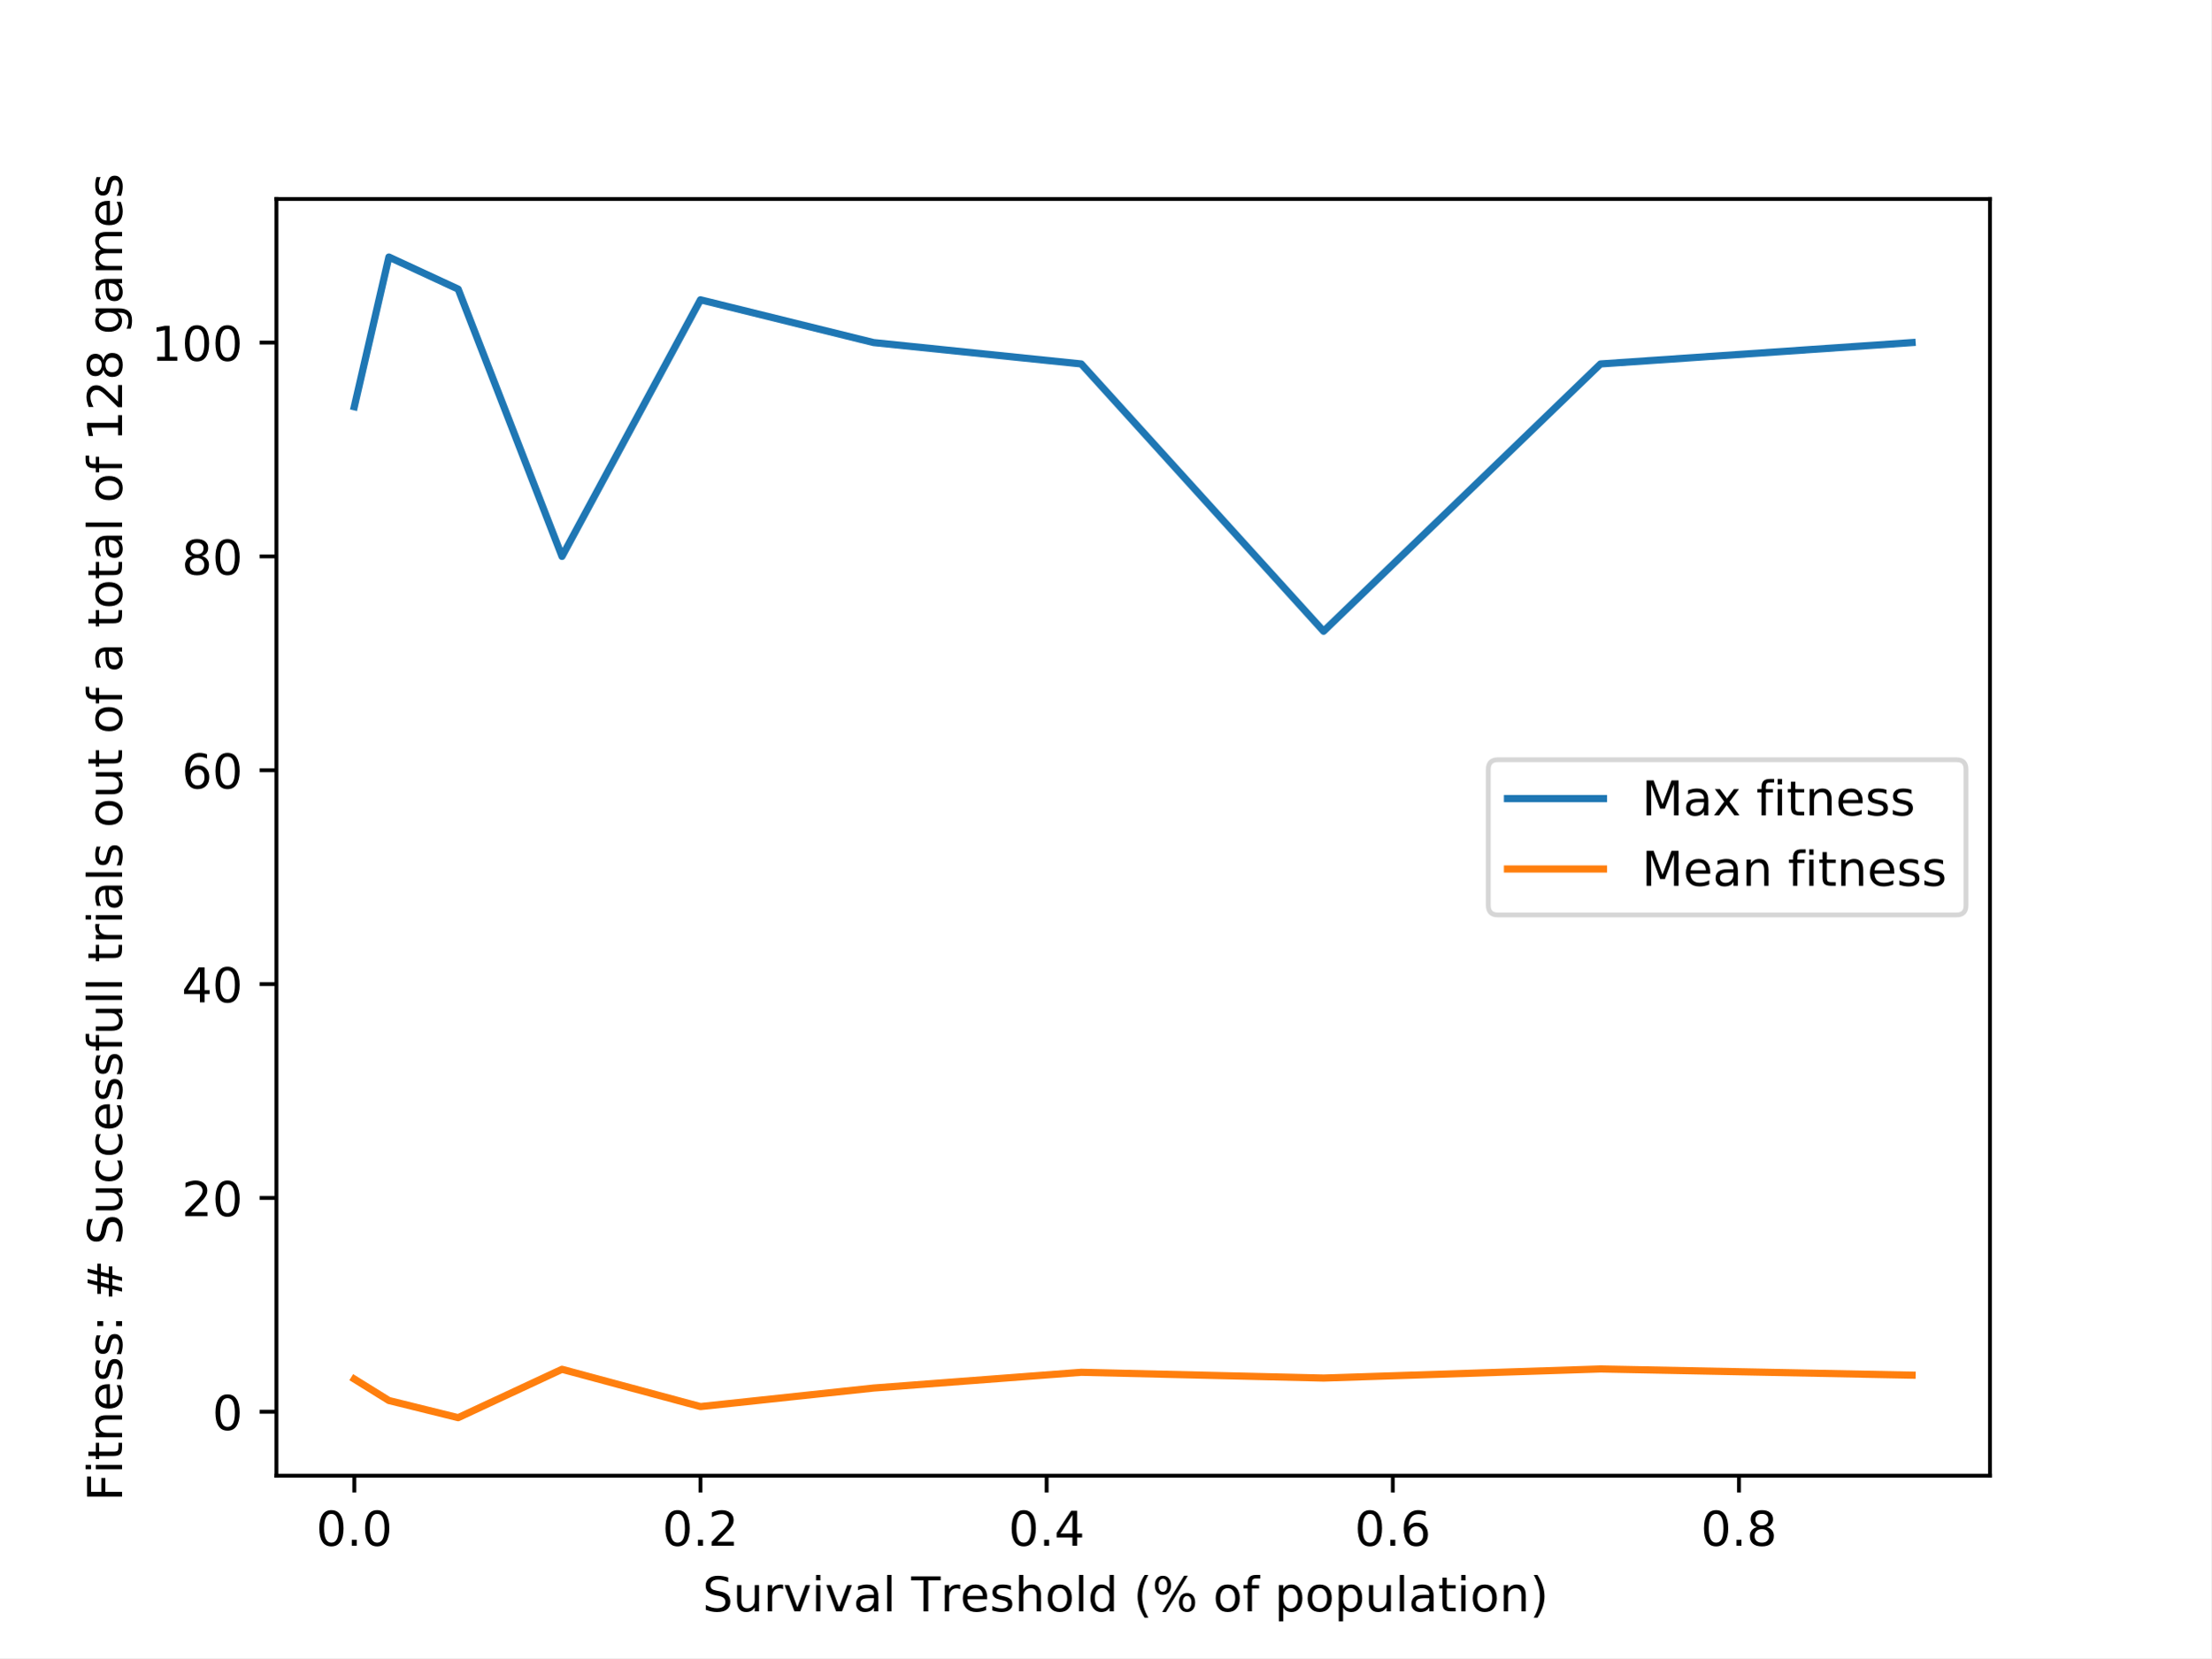
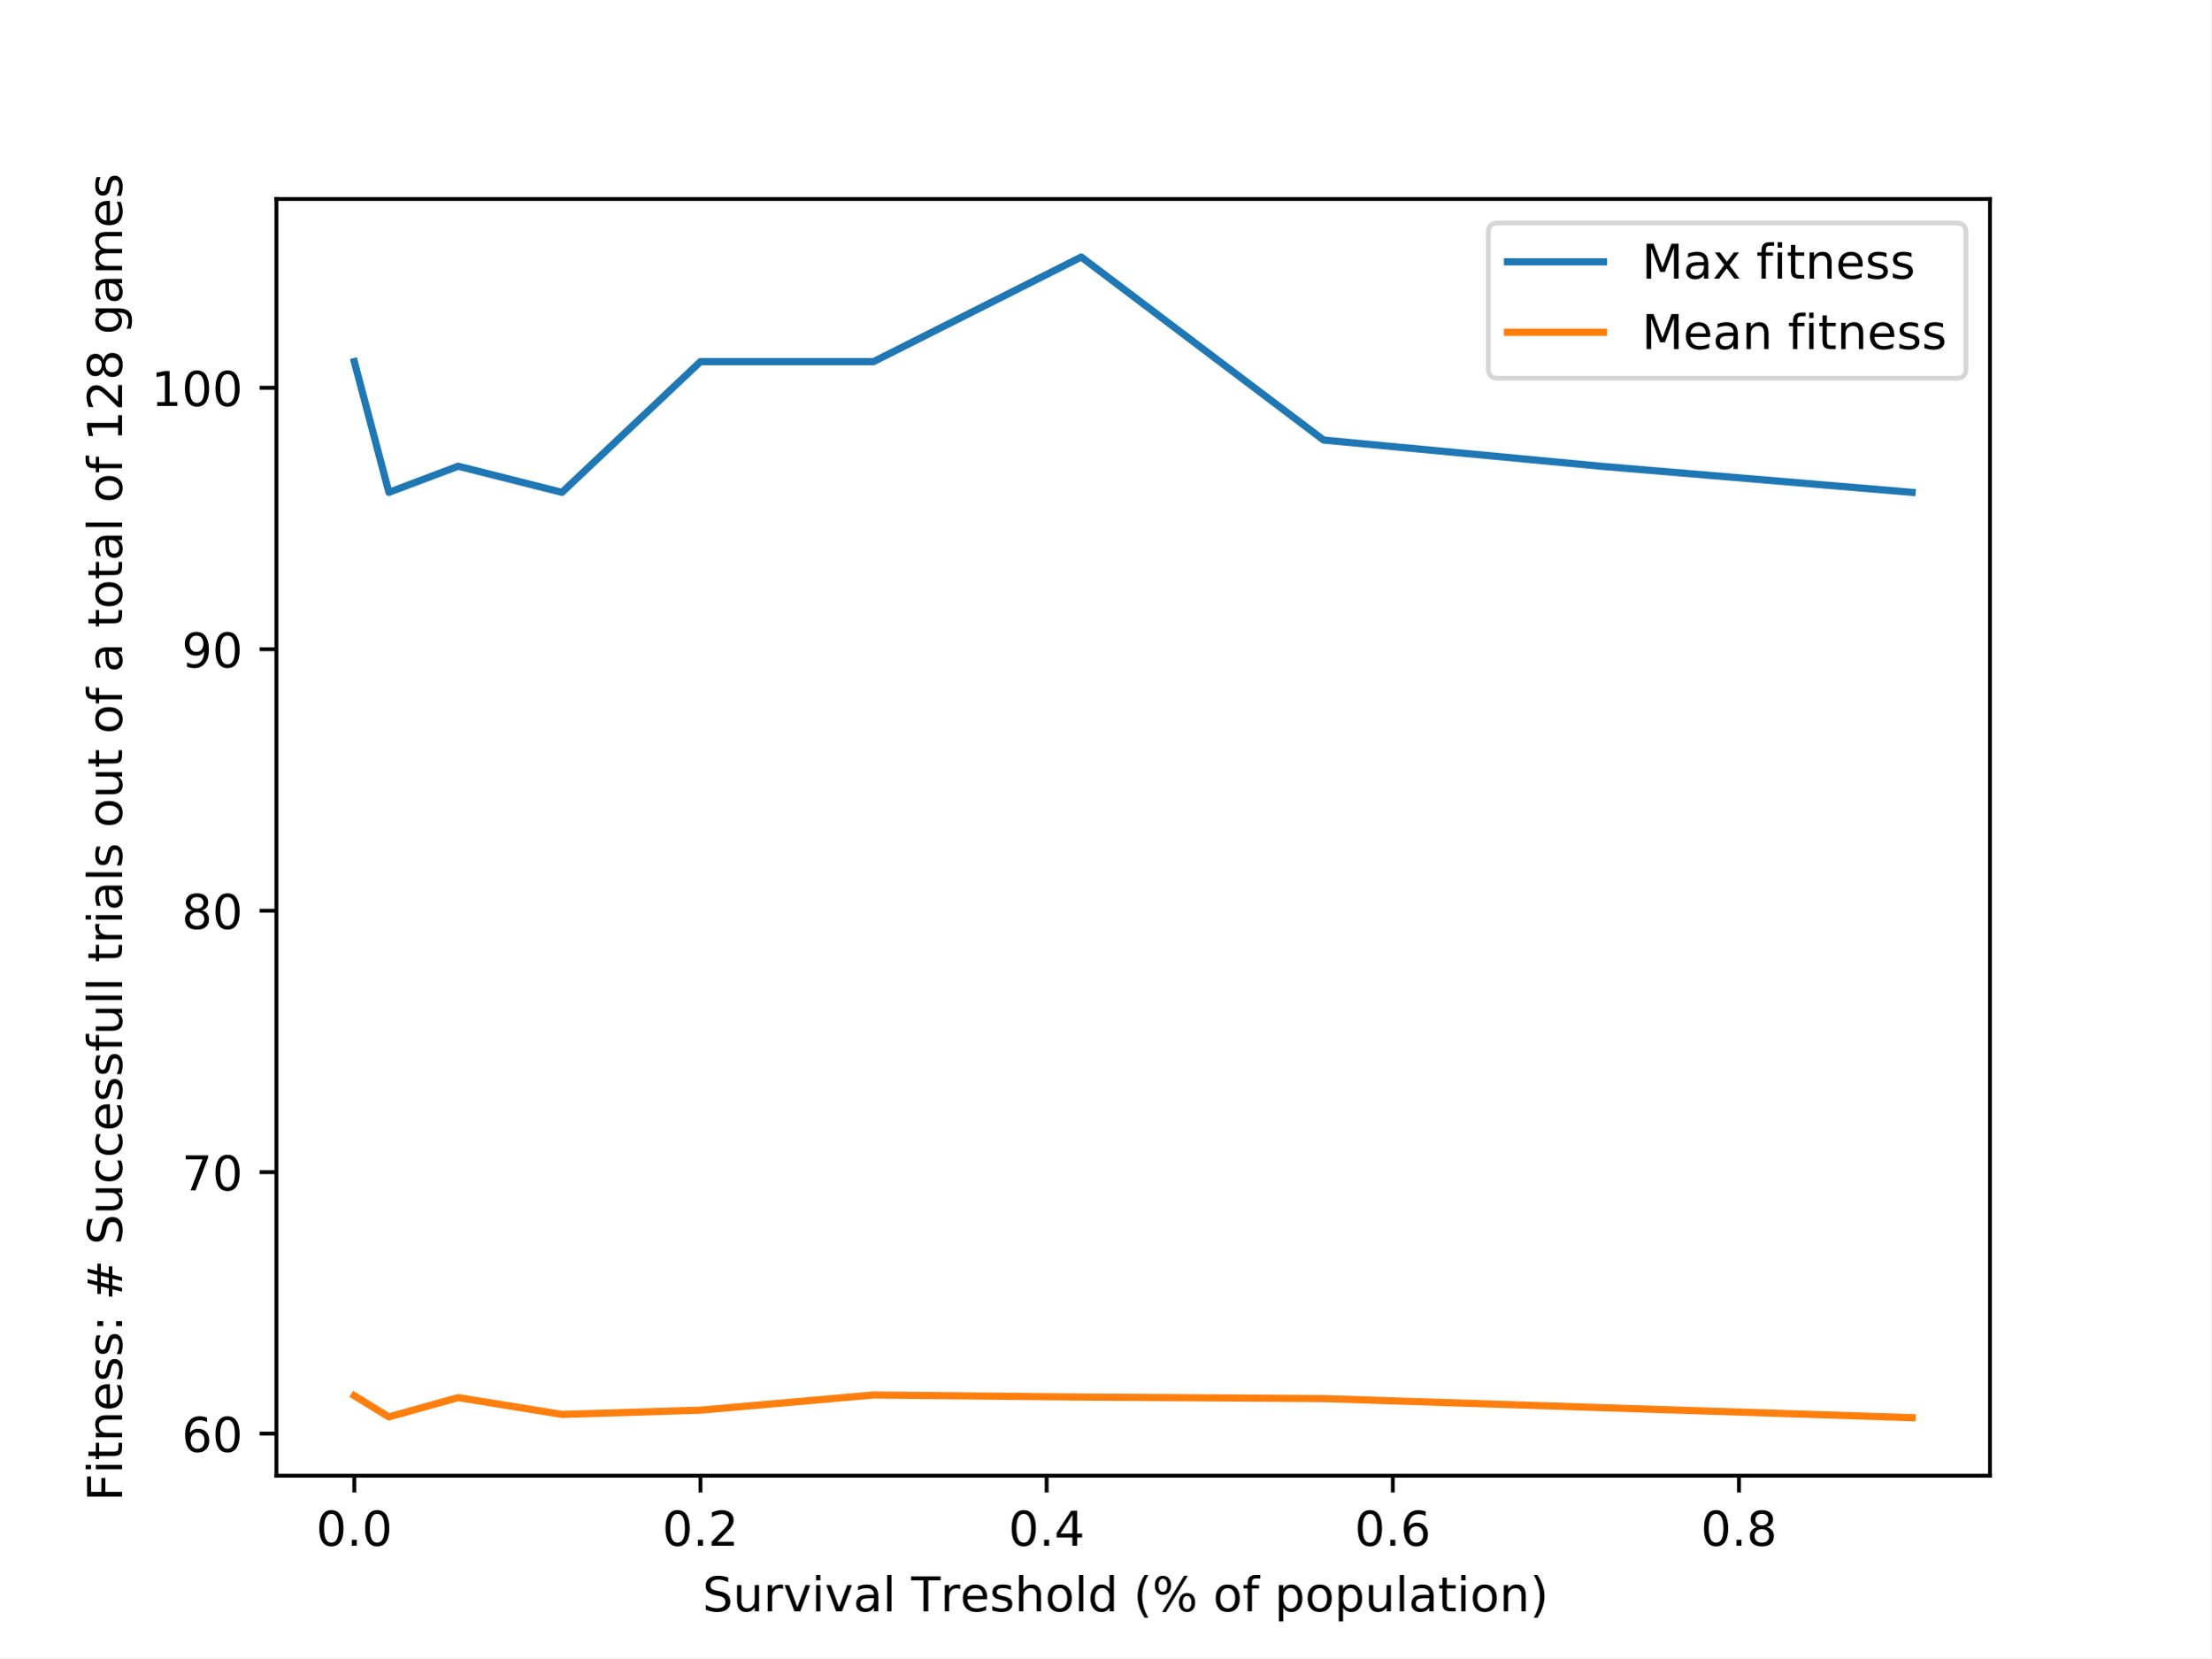
<svg xmlns="http://www.w3.org/2000/svg" xmlns:xlink="http://www.w3.org/1999/xlink" height="345.6pt" version="1.1" viewBox="0 0 460.8 345.6" width="460.8pt">
  <defs>
    <style type="text/css">
*{stroke-linecap:butt;stroke-linejoin:round;}
  </style>
  </defs>
  <g id="figure_1">
    <g id="patch_1">
      <path d="M 0 345.6  L 460.8 345.6  L 460.8 0  L 0 0  z " style="fill:#ffffff;" />
    </g>
    <g id="axes_1">
      <g id="patch_2">
        <path d="M 57.6 307.584  L 414.72 307.584  L 414.72 41.472  L 57.6 41.472  z " style="fill:#ffffff;" />
      </g>
      <g id="matplotlib.axis_1">
        <g id="xtick_1">
          <g id="line2d_1">
            <defs>
-               <path d="M 0 0  L 0 3.5  " id="mbef99271f0" style="stroke:#000000;stroke-width:0.8;" />
-             </defs>
-             <g>
-               <use style="stroke:#000000;stroke-width:0.8;" x="73.833" xlink:href="#mbef99271f0" y="307.584" />
+               <path d="M 0 0  L 0 3.5  " id="m2f38fcd9a5" style="stroke:#000000;stroke-width:0.8;" />
+             </defs>
+             <g>
+               <use style="stroke:#000000;stroke-width:0.8;" x="73.833" xlink:href="#m2f38fcd9a5" y="307.584" />
            </g>
          </g>
          <g id="text_1">
            <defs>
              <path d="M 31.781 66.406  Q 24.172 66.406 20.328 58.906  Q 16.5 51.422 16.5 36.375  Q 16.5 21.391 20.328 13.891  Q 24.172 6.391 31.781 6.391  Q 39.453 6.391 43.281 13.891  Q 47.125 21.391 47.125 36.375  Q 47.125 51.422 43.281 58.906  Q 39.453 66.406 31.781 66.406  z M 31.781 74.219  Q 44.047 74.219 50.516 64.516  Q 56.984 54.828 56.984 36.375  Q 56.984 17.969 50.516 8.266  Q 44.047 -1.422 31.781 -1.422  Q 19.531 -1.422 13.062 8.266  Q 6.594 17.969 6.594 36.375  Q 6.594 54.828 13.062 64.516  Q 19.531 74.219 31.781 74.219  z " id="DejaVuSans-48" />
              <path d="M 10.688 12.406  L 21 12.406  L 21 0  L 10.688 0  z " id="DejaVuSans-46" />
            </defs>
            <g transform="translate(65.88116 322.1824)scale(0.1 -0.1)">
              <use xlink:href="#DejaVuSans-48" />
              <use x="63.623" xlink:href="#DejaVuSans-46" />
              <use x="95.41" xlink:href="#DejaVuSans-48" />
            </g>
          </g>
        </g>
        <g id="xtick_2">
          <g id="line2d_2">
            <g>
-               <use style="stroke:#000000;stroke-width:0.8;" x="145.978" xlink:href="#mbef99271f0" y="307.584" />
+               <use style="stroke:#000000;stroke-width:0.8;" x="145.978" xlink:href="#m2f38fcd9a5" y="307.584" />
            </g>
          </g>
          <g id="text_2">
            <defs>
              <path d="M 19.188 8.297  L 53.609 8.297  L 53.609 0  L 7.328 0  L 7.328 8.297  Q 12.938 14.109 22.625 23.891  Q 32.328 33.688 34.812 36.531  Q 39.547 41.844 41.422 45.531  Q 43.312 49.219 43.312 52.781  Q 43.312 58.594 39.234 62.25  Q 35.156 65.922 28.609 65.922  Q 23.969 65.922 18.812 64.312  Q 13.672 62.703 7.812 59.422  L 7.812 69.391  Q 13.766 71.781 18.938 73  Q 24.125 74.219 28.422 74.219  Q 39.75 74.219 46.484 68.547  Q 53.219 62.891 53.219 53.422  Q 53.219 48.922 51.531 44.891  Q 49.859 40.875 45.406 35.406  Q 44.188 33.984 37.641 27.219  Q 31.109 20.453 19.188 8.297  z " id="DejaVuSans-50" />
            </defs>
            <g transform="translate(138.0266 322.1824)scale(0.1 -0.1)">
              <use xlink:href="#DejaVuSans-48" />
              <use x="63.623" xlink:href="#DejaVuSans-46" />
              <use x="95.41" xlink:href="#DejaVuSans-50" />
            </g>
          </g>
        </g>
        <g id="xtick_3">
          <g id="line2d_3">
            <g>
-               <use style="stroke:#000000;stroke-width:0.8;" x="218.124" xlink:href="#mbef99271f0" y="307.584" />
+               <use style="stroke:#000000;stroke-width:0.8;" x="218.124" xlink:href="#m2f38fcd9a5" y="307.584" />
            </g>
          </g>
          <g id="text_3">
            <defs>
              <path d="M 37.797 64.312  L 12.891 25.391  L 37.797 25.391  z M 35.203 72.906  L 47.609 72.906  L 47.609 25.391  L 58.016 25.391  L 58.016 17.188  L 47.609 17.188  L 47.609 0  L 37.797 0  L 37.797 17.188  L 4.891 17.188  L 4.891 26.703  z " id="DejaVuSans-52" />
            </defs>
            <g transform="translate(210.1721 322.1824)scale(0.1 -0.1)">
              <use xlink:href="#DejaVuSans-48" />
              <use x="63.623" xlink:href="#DejaVuSans-46" />
              <use x="95.41" xlink:href="#DejaVuSans-52" />
            </g>
          </g>
        </g>
        <g id="xtick_4">
          <g id="line2d_4">
            <g>
-               <use style="stroke:#000000;stroke-width:0.8;" x="290.269" xlink:href="#mbef99271f0" y="307.584" />
+               <use style="stroke:#000000;stroke-width:0.8;" x="290.269" xlink:href="#m2f38fcd9a5" y="307.584" />
            </g>
          </g>
          <g id="text_4">
            <defs>
              <path d="M 33.016 40.375  Q 26.375 40.375 22.484 35.828  Q 18.609 31.297 18.609 23.391  Q 18.609 15.531 22.484 10.953  Q 26.375 6.391 33.016 6.391  Q 39.656 6.391 43.531 10.953  Q 47.406 15.531 47.406 23.391  Q 47.406 31.297 43.531 35.828  Q 39.656 40.375 33.016 40.375  z M 52.594 71.297  L 52.594 62.312  Q 48.875 64.062 45.094 64.984  Q 41.312 65.922 37.594 65.922  Q 27.828 65.922 22.672 59.328  Q 17.531 52.734 16.797 39.406  Q 19.672 43.656 24.016 45.922  Q 28.375 48.188 33.594 48.188  Q 44.578 48.188 50.953 41.516  Q 57.328 34.859 57.328 23.391  Q 57.328 12.156 50.688 5.359  Q 44.047 -1.422 33.016 -1.422  Q 20.359 -1.422 13.672 8.266  Q 6.984 17.969 6.984 36.375  Q 6.984 53.656 15.188 63.938  Q 23.391 74.219 37.203 74.219  Q 40.922 74.219 44.703 73.484  Q 48.484 72.75 52.594 71.297  z " id="DejaVuSans-54" />
            </defs>
            <g transform="translate(282.3175 322.1824)scale(0.1 -0.1)">
              <use xlink:href="#DejaVuSans-48" />
              <use x="63.623" xlink:href="#DejaVuSans-46" />
              <use x="95.41" xlink:href="#DejaVuSans-54" />
            </g>
          </g>
        </g>
        <g id="xtick_5">
          <g id="line2d_5">
            <g>
-               <use style="stroke:#000000;stroke-width:0.8;" x="362.415" xlink:href="#mbef99271f0" y="307.584" />
+               <use style="stroke:#000000;stroke-width:0.8;" x="362.415" xlink:href="#m2f38fcd9a5" y="307.584" />
            </g>
          </g>
          <g id="text_5">
            <defs>
              <path d="M 31.781 34.625  Q 24.75 34.625 20.719 30.859  Q 16.703 27.094 16.703 20.516  Q 16.703 13.922 20.719 10.156  Q 24.75 6.391 31.781 6.391  Q 38.812 6.391 42.859 10.172  Q 46.922 13.969 46.922 20.516  Q 46.922 27.094 42.891 30.859  Q 38.875 34.625 31.781 34.625  z M 21.922 38.812  Q 15.578 40.375 12.031 44.719  Q 8.5 49.078 8.5 55.328  Q 8.5 64.062 14.719 69.141  Q 20.953 74.219 31.781 74.219  Q 42.672 74.219 48.875 69.141  Q 55.078 64.062 55.078 55.328  Q 55.078 49.078 51.531 44.719  Q 48 40.375 41.703 38.812  Q 48.828 37.156 52.797 32.312  Q 56.781 27.484 56.781 20.516  Q 56.781 9.906 50.312 4.234  Q 43.844 -1.422 31.781 -1.422  Q 19.734 -1.422 13.25 4.234  Q 6.781 9.906 6.781 20.516  Q 6.781 27.484 10.781 32.312  Q 14.797 37.156 21.922 38.812  z M 18.312 54.391  Q 18.312 48.734 21.844 45.562  Q 25.391 42.391 31.781 42.391  Q 38.141 42.391 41.719 45.562  Q 45.312 48.734 45.312 54.391  Q 45.312 60.062 41.719 63.234  Q 38.141 66.406 31.781 66.406  Q 25.391 66.406 21.844 63.234  Q 18.312 60.062 18.312 54.391  z " id="DejaVuSans-56" />
            </defs>
            <g transform="translate(354.463 322.1824)scale(0.1 -0.1)">
              <use xlink:href="#DejaVuSans-48" />
              <use x="63.623" xlink:href="#DejaVuSans-46" />
              <use x="95.41" xlink:href="#DejaVuSans-56" />
            </g>
          </g>
        </g>
        <g id="text_6">
          <defs>
            <path d="M 53.516 70.516  L 53.516 60.891  Q 47.906 63.578 42.922 64.891  Q 37.938 66.219 33.297 66.219  Q 25.25 66.219 20.875 63.094  Q 16.5 59.969 16.5 54.203  Q 16.5 49.359 19.406 46.891  Q 22.312 44.438 30.422 42.922  L 36.375 41.703  Q 47.406 39.594 52.656 34.297  Q 57.906 29 57.906 20.125  Q 57.906 9.516 50.797 4.047  Q 43.703 -1.422 29.984 -1.422  Q 24.812 -1.422 18.969 -0.25  Q 13.141 0.922 6.891 3.219  L 6.891 13.375  Q 12.891 10.016 18.656 8.297  Q 24.422 6.594 29.984 6.594  Q 38.422 6.594 43.016 9.906  Q 47.609 13.234 47.609 19.391  Q 47.609 24.75 44.312 27.781  Q 41.016 30.812 33.5 32.328  L 27.484 33.5  Q 16.453 35.688 11.516 40.375  Q 6.594 45.062 6.594 53.422  Q 6.594 63.094 13.406 68.656  Q 20.219 74.219 32.172 74.219  Q 37.312 74.219 42.625 73.281  Q 47.953 72.359 53.516 70.516  z " id="DejaVuSans-83" />
            <path d="M 8.5 21.578  L 8.5 54.688  L 17.484 54.688  L 17.484 21.922  Q 17.484 14.156 20.5 10.266  Q 23.531 6.391 29.594 6.391  Q 36.859 6.391 41.078 11.031  Q 45.312 15.672 45.312 23.688  L 45.312 54.688  L 54.297 54.688  L 54.297 0  L 45.312 0  L 45.312 8.406  Q 42.047 3.422 37.719 1  Q 33.406 -1.422 27.688 -1.422  Q 18.266 -1.422 13.375 4.438  Q 8.5 10.297 8.5 21.578  z M 31.109 56  z " id="DejaVuSans-117" />
            <path d="M 41.109 46.297  Q 39.594 47.172 37.812 47.578  Q 36.031 48 33.891 48  Q 26.266 48 22.188 43.047  Q 18.109 38.094 18.109 28.812  L 18.109 0  L 9.078 0  L 9.078 54.688  L 18.109 54.688  L 18.109 46.188  Q 20.953 51.172 25.484 53.578  Q 30.031 56 36.531 56  Q 37.453 56 38.578 55.875  Q 39.703 55.766 41.062 55.516  z " id="DejaVuSans-114" />
            <path d="M 2.984 54.688  L 12.5 54.688  L 29.594 8.797  L 46.688 54.688  L 56.203 54.688  L 35.688 0  L 23.484 0  z " id="DejaVuSans-118" />
            <path d="M 9.422 54.688  L 18.406 54.688  L 18.406 0  L 9.422 0  z M 9.422 75.984  L 18.406 75.984  L 18.406 64.594  L 9.422 64.594  z " id="DejaVuSans-105" />
            <path d="M 34.281 27.484  Q 23.391 27.484 19.188 25  Q 14.984 22.516 14.984 16.5  Q 14.984 11.719 18.141 8.906  Q 21.297 6.109 26.703 6.109  Q 34.188 6.109 38.703 11.406  Q 43.219 16.703 43.219 25.484  L 43.219 27.484  z M 52.203 31.203  L 52.203 0  L 43.219 0  L 43.219 8.297  Q 40.141 3.328 35.547 0.953  Q 30.953 -1.422 24.312 -1.422  Q 15.922 -1.422 10.953 3.297  Q 6 8.016 6 15.922  Q 6 25.141 12.172 29.828  Q 18.359 34.516 30.609 34.516  L 43.219 34.516  L 43.219 35.406  Q 43.219 41.609 39.141 45  Q 35.062 48.391 27.688 48.391  Q 23 48.391 18.547 47.266  Q 14.109 46.141 10.016 43.891  L 10.016 52.203  Q 14.938 54.109 19.578 55.047  Q 24.219 56 28.609 56  Q 40.484 56 46.344 49.844  Q 52.203 43.703 52.203 31.203  z " id="DejaVuSans-97" />
            <path d="M 9.422 75.984  L 18.406 75.984  L 18.406 0  L 9.422 0  z " id="DejaVuSans-108" />
            <path id="DejaVuSans-32" />
            <path d="M -0.297 72.906  L 61.375 72.906  L 61.375 64.594  L 35.5 64.594  L 35.5 0  L 25.594 0  L 25.594 64.594  L -0.297 64.594  z " id="DejaVuSans-84" />
            <path d="M 56.203 29.594  L 56.203 25.203  L 14.891 25.203  Q 15.484 15.922 20.484 11.062  Q 25.484 6.203 34.422 6.203  Q 39.594 6.203 44.453 7.469  Q 49.312 8.734 54.109 11.281  L 54.109 2.781  Q 49.266 0.734 44.188 -0.344  Q 39.109 -1.422 33.891 -1.422  Q 20.797 -1.422 13.156 6.188  Q 5.516 13.812 5.516 26.812  Q 5.516 40.234 12.766 48.109  Q 20.016 56 32.328 56  Q 43.359 56 49.781 48.891  Q 56.203 41.797 56.203 29.594  z M 47.219 32.234  Q 47.125 39.594 43.094 43.984  Q 39.062 48.391 32.422 48.391  Q 24.906 48.391 20.391 44.141  Q 15.875 39.891 15.188 32.172  z " id="DejaVuSans-101" />
            <path d="M 44.281 53.078  L 44.281 44.578  Q 40.484 46.531 36.375 47.5  Q 32.281 48.484 27.875 48.484  Q 21.188 48.484 17.844 46.438  Q 14.5 44.391 14.5 40.281  Q 14.5 37.156 16.891 35.375  Q 19.281 33.594 26.516 31.984  L 29.594 31.297  Q 39.156 29.25 43.188 25.516  Q 47.219 21.781 47.219 15.094  Q 47.219 7.469 41.188 3.016  Q 35.156 -1.422 24.609 -1.422  Q 20.219 -1.422 15.453 -0.562  Q 10.688 0.297 5.422 2  L 5.422 11.281  Q 10.406 8.688 15.234 7.391  Q 20.062 6.109 24.812 6.109  Q 31.156 6.109 34.562 8.281  Q 37.984 10.453 37.984 14.406  Q 37.984 18.062 35.516 20.016  Q 33.062 21.969 24.703 23.781  L 21.578 24.516  Q 13.234 26.266 9.516 29.906  Q 5.812 33.547 5.812 39.891  Q 5.812 47.609 11.281 51.797  Q 16.75 56 26.812 56  Q 31.781 56 36.172 55.266  Q 40.578 54.547 44.281 53.078  z " id="DejaVuSans-115" />
            <path d="M 54.891 33.016  L 54.891 0  L 45.906 0  L 45.906 32.719  Q 45.906 40.484 42.875 44.328  Q 39.844 48.188 33.797 48.188  Q 26.516 48.188 22.312 43.547  Q 18.109 38.922 18.109 30.906  L 18.109 0  L 9.078 0  L 9.078 75.984  L 18.109 75.984  L 18.109 46.188  Q 21.344 51.125 25.703 53.562  Q 30.078 56 35.797 56  Q 45.219 56 50.047 50.172  Q 54.891 44.344 54.891 33.016  z " id="DejaVuSans-104" />
            <path d="M 30.609 48.391  Q 23.391 48.391 19.188 42.75  Q 14.984 37.109 14.984 27.297  Q 14.984 17.484 19.156 11.844  Q 23.344 6.203 30.609 6.203  Q 37.797 6.203 41.984 11.859  Q 46.188 17.531 46.188 27.297  Q 46.188 37.016 41.984 42.703  Q 37.797 48.391 30.609 48.391  z M 30.609 56  Q 42.328 56 49.016 48.375  Q 55.719 40.766 55.719 27.297  Q 55.719 13.875 49.016 6.219  Q 42.328 -1.422 30.609 -1.422  Q 18.844 -1.422 12.172 6.219  Q 5.516 13.875 5.516 27.297  Q 5.516 40.766 12.172 48.375  Q 18.844 56 30.609 56  z " id="DejaVuSans-111" />
            <path d="M 45.406 46.391  L 45.406 75.984  L 54.391 75.984  L 54.391 0  L 45.406 0  L 45.406 8.203  Q 42.578 3.328 38.25 0.953  Q 33.938 -1.422 27.875 -1.422  Q 17.969 -1.422 11.734 6.484  Q 5.516 14.406 5.516 27.297  Q 5.516 40.188 11.734 48.094  Q 17.969 56 27.875 56  Q 33.938 56 38.25 53.625  Q 42.578 51.266 45.406 46.391  z M 14.797 27.297  Q 14.797 17.391 18.875 11.75  Q 22.953 6.109 30.078 6.109  Q 37.203 6.109 41.297 11.75  Q 45.406 17.391 45.406 27.297  Q 45.406 37.203 41.297 42.844  Q 37.203 48.484 30.078 48.484  Q 22.953 48.484 18.875 42.844  Q 14.797 37.203 14.797 27.297  z " id="DejaVuSans-100" />
            <path d="M 31 75.875  Q 24.469 64.656 21.281 53.656  Q 18.109 42.672 18.109 31.391  Q 18.109 20.125 21.312 9.062  Q 24.516 -2 31 -13.188  L 23.188 -13.188  Q 15.875 -1.703 12.234 9.375  Q 8.594 20.453 8.594 31.391  Q 8.594 42.281 12.203 53.312  Q 15.828 64.359 23.188 75.875  z " id="DejaVuSans-40" />
            <path d="M 72.703 32.078  Q 68.453 32.078 66.031 28.469  Q 63.625 24.859 63.625 18.406  Q 63.625 12.062 66.031 8.422  Q 68.453 4.781 72.703 4.781  Q 76.859 4.781 79.266 8.422  Q 81.688 12.062 81.688 18.406  Q 81.688 24.812 79.266 28.438  Q 76.859 32.078 72.703 32.078  z M 72.703 38.281  Q 80.422 38.281 84.953 32.906  Q 89.5 27.547 89.5 18.406  Q 89.5 9.281 84.938 3.922  Q 80.375 -1.422 72.703 -1.422  Q 64.891 -1.422 60.344 3.922  Q 55.812 9.281 55.812 18.406  Q 55.812 27.594 60.375 32.938  Q 64.938 38.281 72.703 38.281  z M 22.312 68.016  Q 18.109 68.016 15.688 64.375  Q 13.281 60.75 13.281 54.391  Q 13.281 47.953 15.672 44.328  Q 18.062 40.719 22.312 40.719  Q 26.562 40.719 28.969 44.328  Q 31.391 47.953 31.391 54.391  Q 31.391 60.688 28.953 64.344  Q 26.516 68.016 22.312 68.016  z M 66.406 74.219  L 74.219 74.219  L 28.609 -1.422  L 20.797 -1.422  z M 22.312 74.219  Q 30.031 74.219 34.609 68.875  Q 39.203 63.531 39.203 54.391  Q 39.203 45.172 34.641 39.844  Q 30.078 34.516 22.312 34.516  Q 14.547 34.516 10.031 39.859  Q 5.516 45.219 5.516 54.391  Q 5.516 63.484 10.047 68.844  Q 14.594 74.219 22.312 74.219  z " id="DejaVuSans-37" />
            <path d="M 37.109 75.984  L 37.109 68.5  L 28.516 68.5  Q 23.688 68.5 21.797 66.547  Q 19.922 64.594 19.922 59.516  L 19.922 54.688  L 34.719 54.688  L 34.719 47.703  L 19.922 47.703  L 19.922 0  L 10.891 0  L 10.891 47.703  L 2.297 47.703  L 2.297 54.688  L 10.891 54.688  L 10.891 58.5  Q 10.891 67.625 15.141 71.797  Q 19.391 75.984 28.609 75.984  z " id="DejaVuSans-102" />
            <path d="M 18.109 8.203  L 18.109 -20.797  L 9.078 -20.797  L 9.078 54.688  L 18.109 54.688  L 18.109 46.391  Q 20.953 51.266 25.266 53.625  Q 29.594 56 35.594 56  Q 45.562 56 51.781 48.094  Q 58.016 40.188 58.016 27.297  Q 58.016 14.406 51.781 6.484  Q 45.562 -1.422 35.594 -1.422  Q 29.594 -1.422 25.266 0.953  Q 20.953 3.328 18.109 8.203  z M 48.688 27.297  Q 48.688 37.203 44.609 42.844  Q 40.531 48.484 33.406 48.484  Q 26.266 48.484 22.188 42.844  Q 18.109 37.203 18.109 27.297  Q 18.109 17.391 22.188 11.75  Q 26.266 6.109 33.406 6.109  Q 40.531 6.109 44.609 11.75  Q 48.688 17.391 48.688 27.297  z " id="DejaVuSans-112" />
            <path d="M 18.312 70.219  L 18.312 54.688  L 36.812 54.688  L 36.812 47.703  L 18.312 47.703  L 18.312 18.016  Q 18.312 11.328 20.141 9.422  Q 21.969 7.516 27.594 7.516  L 36.812 7.516  L 36.812 0  L 27.594 0  Q 17.188 0 13.234 3.875  Q 9.281 7.766 9.281 18.016  L 9.281 47.703  L 2.688 47.703  L 2.688 54.688  L 9.281 54.688  L 9.281 70.219  z " id="DejaVuSans-116" />
            <path d="M 54.891 33.016  L 54.891 0  L 45.906 0  L 45.906 32.719  Q 45.906 40.484 42.875 44.328  Q 39.844 48.188 33.797 48.188  Q 26.516 48.188 22.312 43.547  Q 18.109 38.922 18.109 30.906  L 18.109 0  L 9.078 0  L 9.078 54.688  L 18.109 54.688  L 18.109 46.188  Q 21.344 51.125 25.703 53.562  Q 30.078 56 35.797 56  Q 45.219 56 50.047 50.172  Q 54.891 44.344 54.891 33.016  z " id="DejaVuSans-110" />
            <path d="M 8.016 75.875  L 15.828 75.875  Q 23.141 64.359 26.781 53.312  Q 30.422 42.281 30.422 31.391  Q 30.422 20.453 26.781 9.375  Q 23.141 -1.703 15.828 -13.188  L 8.016 -13.188  Q 14.5 -2 17.703 9.062  Q 20.906 20.125 20.906 31.391  Q 20.906 42.672 17.703 53.656  Q 14.5 64.656 8.016 75.875  z " id="DejaVuSans-41" />
          </defs>
          <g transform="translate(146.4069 335.8606)scale(0.1 -0.1)">
            <use xlink:href="#DejaVuSans-83" />
            <use x="63.477" xlink:href="#DejaVuSans-117" />
            <use x="126.855" xlink:href="#DejaVuSans-114" />
            <use x="167.969" xlink:href="#DejaVuSans-118" />
            <use x="227.148" xlink:href="#DejaVuSans-105" />
            <use x="254.932" xlink:href="#DejaVuSans-118" />
            <use x="314.111" xlink:href="#DejaVuSans-97" />
            <use x="375.391" xlink:href="#DejaVuSans-108" />
            <use x="403.174" xlink:href="#DejaVuSans-32" />
            <use x="434.961" xlink:href="#DejaVuSans-84" />
            <use x="495.826" xlink:href="#DejaVuSans-114" />
            <use x="536.908" xlink:href="#DejaVuSans-101" />
            <use x="598.432" xlink:href="#DejaVuSans-115" />
            <use x="650.531" xlink:href="#DejaVuSans-104" />
            <use x="713.91" xlink:href="#DejaVuSans-111" />
            <use x="775.092" xlink:href="#DejaVuSans-108" />
            <use x="802.875" xlink:href="#DejaVuSans-100" />
            <use x="866.352" xlink:href="#DejaVuSans-32" />
            <use x="898.139" xlink:href="#DejaVuSans-40" />
            <use x="937.152" xlink:href="#DejaVuSans-37" />
            <use x="1032.172" xlink:href="#DejaVuSans-32" />
            <use x="1063.959" xlink:href="#DejaVuSans-111" />
            <use x="1125.141" xlink:href="#DejaVuSans-102" />
            <use x="1160.346" xlink:href="#DejaVuSans-32" />
            <use x="1192.133" xlink:href="#DejaVuSans-112" />
            <use x="1255.609" xlink:href="#DejaVuSans-111" />
            <use x="1316.791" xlink:href="#DejaVuSans-112" />
            <use x="1380.268" xlink:href="#DejaVuSans-117" />
            <use x="1443.646" xlink:href="#DejaVuSans-108" />
            <use x="1471.43" xlink:href="#DejaVuSans-97" />
            <use x="1532.709" xlink:href="#DejaVuSans-116" />
            <use x="1571.918" xlink:href="#DejaVuSans-105" />
            <use x="1599.701" xlink:href="#DejaVuSans-111" />
            <use x="1660.883" xlink:href="#DejaVuSans-110" />
            <use x="1724.262" xlink:href="#DejaVuSans-41" />
            <use x="1763.275" xlink:href="#DejaVuSans-32" />
          </g>
        </g>
      </g>
      <g id="matplotlib.axis_2">
        <g id="ytick_1">
          <g id="line2d_6">
            <defs>
-               <path d="M 0 0  L -3.5 0  " id="ma03687c152" style="stroke:#000000;stroke-width:0.8;" />
-             </defs>
-             <g>
-               <use style="stroke:#000000;stroke-width:0.8;" x="57.6" xlink:href="#ma03687c152" y="294.26" />
+               <path d="M 0 0  L -3.5 0  " id="mf3011d4d29" style="stroke:#000000;stroke-width:0.8;" />
+             </defs>
+             <g>
+               <use style="stroke:#000000;stroke-width:0.8;" x="57.6" xlink:href="#mf3011d4d29" y="298.817" />
            </g>
          </g>
          <g id="text_7">
-             <g transform="translate(44.2375 298.0597)scale(0.1 -0.1)">
-               <use xlink:href="#DejaVuSans-48" />
+             <g transform="translate(37.875 302.6162)scale(0.1 -0.1)">
+               <use xlink:href="#DejaVuSans-54" />
+               <use x="63.623" xlink:href="#DejaVuSans-48" />
            </g>
          </g>
        </g>
        <g id="ytick_2">
          <g id="line2d_7">
            <g>
-               <use style="stroke:#000000;stroke-width:0.8;" x="57.6" xlink:href="#ma03687c152" y="249.688" />
+               <use style="stroke:#000000;stroke-width:0.8;" x="57.6" xlink:href="#mf3011d4d29" y="244.317" />
            </g>
          </g>
          <g id="text_8">
-             <g transform="translate(37.875 253.487)scale(0.1 -0.1)">
-               <use xlink:href="#DejaVuSans-50" />
+             <defs>
+               <path d="M 8.203 72.906  L 55.078 72.906  L 55.078 68.703  L 28.609 0  L 18.312 0  L 43.219 64.594  L 8.203 64.594  z " id="DejaVuSans-55" />
+             </defs>
+             <g transform="translate(37.875 248.1165)scale(0.1 -0.1)">
+               <use xlink:href="#DejaVuSans-55" />
              <use x="63.623" xlink:href="#DejaVuSans-48" />
            </g>
          </g>
        </g>
        <g id="ytick_3">
          <g id="line2d_8">
            <g>
-               <use style="stroke:#000000;stroke-width:0.8;" x="57.6" xlink:href="#ma03687c152" y="205.115" />
+               <use style="stroke:#000000;stroke-width:0.8;" x="57.6" xlink:href="#mf3011d4d29" y="189.817" />
            </g>
          </g>
          <g id="text_9">
-             <g transform="translate(37.875 208.9143)scale(0.1 -0.1)">
-               <use xlink:href="#DejaVuSans-52" />
+             <g transform="translate(37.875 193.6167)scale(0.1 -0.1)">
+               <use xlink:href="#DejaVuSans-56" />
              <use x="63.623" xlink:href="#DejaVuSans-48" />
            </g>
          </g>
        </g>
        <g id="ytick_4">
          <g id="line2d_9">
            <g>
-               <use style="stroke:#000000;stroke-width:0.8;" x="57.6" xlink:href="#ma03687c152" y="160.542" />
+               <use style="stroke:#000000;stroke-width:0.8;" x="57.6" xlink:href="#mf3011d4d29" y="135.318" />
            </g>
          </g>
          <g id="text_10">
-             <g transform="translate(37.875 164.3416)scale(0.1 -0.1)">
-               <use xlink:href="#DejaVuSans-54" />
+             <defs>
+               <path d="M 10.984 1.516  L 10.984 10.5  Q 14.703 8.734 18.5 7.812  Q 22.312 6.891 25.984 6.891  Q 35.75 6.891 40.891 13.453  Q 46.047 20.016 46.781 33.406  Q 43.953 29.203 39.594 26.953  Q 35.25 24.703 29.984 24.703  Q 19.047 24.703 12.672 31.312  Q 6.297 37.938 6.297 49.422  Q 6.297 60.641 12.938 67.422  Q 19.578 74.219 30.609 74.219  Q 43.266 74.219 49.922 64.516  Q 56.594 54.828 56.594 36.375  Q 56.594 19.141 48.406 8.859  Q 40.234 -1.422 26.422 -1.422  Q 22.703 -1.422 18.891 -0.688  Q 15.094 0.047 10.984 1.516  z M 30.609 32.422  Q 37.25 32.422 41.125 36.953  Q 45.016 41.5 45.016 49.422  Q 45.016 57.281 41.125 61.844  Q 37.25 66.406 30.609 66.406  Q 23.969 66.406 20.094 61.844  Q 16.219 57.281 16.219 49.422  Q 16.219 41.5 20.094 36.953  Q 23.969 32.422 30.609 32.422  z " id="DejaVuSans-57" />
+             </defs>
+             <g transform="translate(37.875 139.1169)scale(0.1 -0.1)">
+               <use xlink:href="#DejaVuSans-57" />
              <use x="63.623" xlink:href="#DejaVuSans-48" />
            </g>
          </g>
        </g>
        <g id="ytick_5">
          <g id="line2d_10">
            <g>
-               <use style="stroke:#000000;stroke-width:0.8;" x="57.6" xlink:href="#ma03687c152" y="115.97" />
+               <use style="stroke:#000000;stroke-width:0.8;" x="57.6" xlink:href="#mf3011d4d29" y="80.818" />
            </g>
          </g>
          <g id="text_11">
-             <g transform="translate(37.875 119.769)scale(0.1 -0.1)">
-               <use xlink:href="#DejaVuSans-56" />
-               <use x="63.623" xlink:href="#DejaVuSans-48" />
-             </g>
-           </g>
-         </g>
-         <g id="ytick_6">
-           <g id="line2d_11">
-             <g>
-               <use style="stroke:#000000;stroke-width:0.8;" x="57.6" xlink:href="#ma03687c152" y="71.397" />
-             </g>
-           </g>
-           <g id="text_12">
            <defs>
              <path d="M 12.406 8.297  L 28.516 8.297  L 28.516 63.922  L 10.984 60.406  L 10.984 69.391  L 28.422 72.906  L 38.281 72.906  L 38.281 8.297  L 54.391 8.297  L 54.391 0  L 12.406 0  z " id="DejaVuSans-49" />
            </defs>
-             <g transform="translate(31.5125 75.19629)scale(0.1 -0.1)">
+             <g transform="translate(31.5125 84.61711)scale(0.1 -0.1)">
              <use xlink:href="#DejaVuSans-49" />
              <use x="63.623" xlink:href="#DejaVuSans-48" />
              <use x="127.246" xlink:href="#DejaVuSans-48" />
            </g>
          </g>
        </g>
-         <g id="text_13">
+         <g id="text_12">
          <defs>
            <path d="M 9.812 72.906  L 51.703 72.906  L 51.703 64.594  L 19.672 64.594  L 19.672 43.109  L 48.578 43.109  L 48.578 34.812  L 19.672 34.812  L 19.672 0  L 9.812 0  z " id="DejaVuSans-70" />
            <path d="M 11.719 12.406  L 22.016 12.406  L 22.016 0  L 11.719 0  z M 11.719 51.703  L 22.016 51.703  L 22.016 39.312  L 11.719 39.312  z " id="DejaVuSans-58" />
            <path d="M 51.125 44  L 36.922 44  L 32.812 27.688  L 47.125 27.688  z M 43.797 71.781  L 38.719 51.516  L 52.984 51.516  L 58.109 71.781  L 65.922 71.781  L 60.891 51.516  L 76.125 51.516  L 76.125 44  L 58.984 44  L 54.984 27.688  L 70.516 27.688  L 70.516 20.219  L 53.078 20.219  L 48 0  L 40.188 0  L 45.219 20.219  L 30.906 20.219  L 25.875 0  L 18.016 0  L 23.094 20.219  L 7.719 20.219  L 7.719 27.688  L 24.906 27.688  L 29 44  L 13.281 44  L 13.281 51.516  L 30.906 51.516  L 35.891 71.781  z " id="DejaVuSans-35" />
            <path d="M 48.781 52.594  L 48.781 44.188  Q 44.969 46.297 41.141 47.344  Q 37.312 48.391 33.406 48.391  Q 24.656 48.391 19.812 42.844  Q 14.984 37.312 14.984 27.297  Q 14.984 17.281 19.812 11.734  Q 24.656 6.203 33.406 6.203  Q 37.312 6.203 41.141 7.25  Q 44.969 8.297 48.781 10.406  L 48.781 2.094  Q 45.016 0.344 40.984 -0.531  Q 36.969 -1.422 32.422 -1.422  Q 20.062 -1.422 12.781 6.344  Q 5.516 14.109 5.516 27.297  Q 5.516 40.672 12.859 48.328  Q 20.219 56 33.016 56  Q 37.156 56 41.109 55.141  Q 45.062 54.297 48.781 52.594  z " id="DejaVuSans-99" />
            <path d="M 45.406 27.984  Q 45.406 37.75 41.375 43.109  Q 37.359 48.484 30.078 48.484  Q 22.859 48.484 18.828 43.109  Q 14.797 37.75 14.797 27.984  Q 14.797 18.266 18.828 12.891  Q 22.859 7.516 30.078 7.516  Q 37.359 7.516 41.375 12.891  Q 45.406 18.266 45.406 27.984  z M 54.391 6.781  Q 54.391 -7.172 48.188 -13.984  Q 42 -20.797 29.203 -20.797  Q 24.469 -20.797 20.266 -20.094  Q 16.062 -19.391 12.109 -17.922  L 12.109 -9.188  Q 16.062 -11.328 19.922 -12.344  Q 23.781 -13.375 27.781 -13.375  Q 36.625 -13.375 41.016 -8.766  Q 45.406 -4.156 45.406 5.172  L 45.406 9.625  Q 42.625 4.781 38.281 2.391  Q 33.938 0 27.875 0  Q 17.828 0 11.672 7.656  Q 5.516 15.328 5.516 27.984  Q 5.516 40.672 11.672 48.328  Q 17.828 56 27.875 56  Q 33.938 56 38.281 53.609  Q 42.625 51.219 45.406 46.391  L 45.406 54.688  L 54.391 54.688  z " id="DejaVuSans-103" />
            <path d="M 52 44.188  Q 55.375 50.25 60.062 53.125  Q 64.75 56 71.094 56  Q 79.641 56 84.281 50.016  Q 88.922 44.047 88.922 33.016  L 88.922 0  L 79.891 0  L 79.891 32.719  Q 79.891 40.578 77.094 44.375  Q 74.312 48.188 68.609 48.188  Q 61.625 48.188 57.562 43.547  Q 53.516 38.922 53.516 30.906  L 53.516 0  L 44.484 0  L 44.484 32.719  Q 44.484 40.625 41.703 44.406  Q 38.922 48.188 33.109 48.188  Q 26.219 48.188 22.156 43.531  Q 18.109 38.875 18.109 30.906  L 18.109 0  L 9.078 0  L 9.078 54.688  L 18.109 54.688  L 18.109 46.188  Q 21.188 51.219 25.484 53.609  Q 29.781 56 35.688 56  Q 41.656 56 45.828 52.969  Q 50 49.953 52 44.188  z " id="DejaVuSans-109" />
          </defs>
          <g transform="translate(25.43281 312.9217)rotate(-90)scale(0.1 -0.1)">
            <use xlink:href="#DejaVuSans-70" />
            <use x="57.41" xlink:href="#DejaVuSans-105" />
            <use x="85.193" xlink:href="#DejaVuSans-116" />
            <use x="124.402" xlink:href="#DejaVuSans-110" />
            <use x="187.781" xlink:href="#DejaVuSans-101" />
            <use x="249.305" xlink:href="#DejaVuSans-115" />
            <use x="301.404" xlink:href="#DejaVuSans-115" />
            <use x="353.504" xlink:href="#DejaVuSans-58" />
            <use x="387.195" xlink:href="#DejaVuSans-32" />
            <use x="418.982" xlink:href="#DejaVuSans-35" />
            <use x="502.771" xlink:href="#DejaVuSans-32" />
            <use x="534.559" xlink:href="#DejaVuSans-83" />
            <use x="598.035" xlink:href="#DejaVuSans-117" />
            <use x="661.414" xlink:href="#DejaVuSans-99" />
            <use x="716.395" xlink:href="#DejaVuSans-99" />
            <use x="771.375" xlink:href="#DejaVuSans-101" />
            <use x="832.898" xlink:href="#DejaVuSans-115" />
            <use x="884.998" xlink:href="#DejaVuSans-115" />
            <use x="937.098" xlink:href="#DejaVuSans-102" />
            <use x="972.303" xlink:href="#DejaVuSans-117" />
            <use x="1035.682" xlink:href="#DejaVuSans-108" />
            <use x="1063.465" xlink:href="#DejaVuSans-108" />
            <use x="1091.248" xlink:href="#DejaVuSans-32" />
            <use x="1123.035" xlink:href="#DejaVuSans-116" />
            <use x="1162.244" xlink:href="#DejaVuSans-114" />
            <use x="1203.357" xlink:href="#DejaVuSans-105" />
            <use x="1231.141" xlink:href="#DejaVuSans-97" />
            <use x="1292.42" xlink:href="#DejaVuSans-108" />
            <use x="1320.203" xlink:href="#DejaVuSans-115" />
            <use x="1372.303" xlink:href="#DejaVuSans-32" />
            <use x="1404.09" xlink:href="#DejaVuSans-111" />
            <use x="1465.271" xlink:href="#DejaVuSans-117" />
            <use x="1528.65" xlink:href="#DejaVuSans-116" />
            <use x="1567.859" xlink:href="#DejaVuSans-32" />
            <use x="1599.646" xlink:href="#DejaVuSans-111" />
            <use x="1660.828" xlink:href="#DejaVuSans-102" />
            <use x="1696.033" xlink:href="#DejaVuSans-32" />
            <use x="1727.82" xlink:href="#DejaVuSans-97" />
            <use x="1789.1" xlink:href="#DejaVuSans-32" />
            <use x="1820.887" xlink:href="#DejaVuSans-116" />
            <use x="1860.096" xlink:href="#DejaVuSans-111" />
            <use x="1921.277" xlink:href="#DejaVuSans-116" />
            <use x="1960.486" xlink:href="#DejaVuSans-97" />
            <use x="2021.766" xlink:href="#DejaVuSans-108" />
            <use x="2049.549" xlink:href="#DejaVuSans-32" />
            <use x="2081.336" xlink:href="#DejaVuSans-111" />
            <use x="2142.518" xlink:href="#DejaVuSans-102" />
            <use x="2177.723" xlink:href="#DejaVuSans-32" />
            <use x="2209.51" xlink:href="#DejaVuSans-49" />
            <use x="2273.133" xlink:href="#DejaVuSans-50" />
            <use x="2336.756" xlink:href="#DejaVuSans-56" />
            <use x="2400.379" xlink:href="#DejaVuSans-32" />
            <use x="2432.166" xlink:href="#DejaVuSans-103" />
            <use x="2495.643" xlink:href="#DejaVuSans-97" />
            <use x="2556.922" xlink:href="#DejaVuSans-109" />
            <use x="2654.334" xlink:href="#DejaVuSans-101" />
            <use x="2715.857" xlink:href="#DejaVuSans-115" />
          </g>
        </g>
      </g>
+       <g id="line2d_11">
+         <path clip-path="url(#pb9ea25894d)" d="M 73.833 75.368  L 81.047 102.618  L 95.476 97.168  L 117.12 102.618  L 145.978 75.368  L 182.051 75.368  L 225.338 53.568  L 275.84 91.718  L 333.556 97.168  L 398.487 102.618  " style="fill:none;stroke:#1f77b4;stroke-linecap:square;stroke-width:1.5;" />
+       </g>
      <g id="line2d_12">
-         <path clip-path="url(#pbbbc914250)" d="M 73.833 84.769  L 81.047 53.568  L 95.476 60.254  L 117.12 115.97  L 145.978 62.483  L 182.051 71.397  L 225.338 75.854  L 275.84 131.57  L 333.556 75.854  L 398.487 71.397  " style="fill:none;stroke:#1f77b4;stroke-linecap:square;stroke-width:1.5;" />
-       </g>
-       <g id="line2d_13">
-         <path clip-path="url(#pbbbc914250)" d="M 73.833 287.438  L 81.047 291.915  L 95.476 295.488  L 117.12 285.407  L 145.978 293.179  L 182.051 289.315  L 225.338 286.03  L 275.84 287.233  L 333.556 285.336  L 398.487 286.632  " style="fill:none;stroke:#ff7f0e;stroke-linecap:square;stroke-width:1.5;" />
+         <path clip-path="url(#pb9ea25894d)" d="M 73.833 290.907  L 81.047 295.331  L 95.476 291.302  L 117.12 294.815  L 145.978 293.926  L 182.051 290.76  L 225.338 291.192  L 275.84 291.512  L 333.556 293.392  L 398.487 295.488  " style="fill:none;stroke:#ff7f0e;stroke-linecap:square;stroke-width:1.5;" />
      </g>
      <g id="patch_3">
        <path d="M 57.6 307.584  L 57.6 41.472  " style="fill:none;stroke:#000000;stroke-linecap:square;stroke-linejoin:miter;stroke-width:0.8;" />
      </g>
      <g id="patch_4">
        <path d="M 414.72 307.584  L 414.72 41.472  " style="fill:none;stroke:#000000;stroke-linecap:square;stroke-linejoin:miter;stroke-width:0.8;" />
      </g>
      <g id="patch_5">
        <path d="M 57.6 307.584  L 414.72 307.584  " style="fill:none;stroke:#000000;stroke-linecap:square;stroke-linejoin:miter;stroke-width:0.8;" />
      </g>
      <g id="patch_6">
        <path d="M 57.6 41.472  L 414.72 41.472  " style="fill:none;stroke:#000000;stroke-linecap:square;stroke-linejoin:miter;stroke-width:0.8;" />
      </g>
      <g id="legend_1">
        <g id="patch_7">
-           <path d="M 312.167 190.706  L 407.72 190.706  Q 409.72 190.706 409.72 188.706  L 409.72 160.35  Q 409.72 158.35 407.72 158.35  L 312.167 158.35  Q 310.167 158.35 310.167 160.35  L 310.167 188.706  Q 310.167 190.706 312.167 190.706  z " style="fill:#ffffff;opacity:0.8;stroke:#cccccc;stroke-linejoin:miter;" />
-         </g>
-         <g id="line2d_14">
-           <path d="M 314.167 166.448  L 334.167 166.448  " style="fill:none;stroke:#1f77b4;stroke-linecap:square;stroke-width:1.5;" />
-         </g>
-         <g id="line2d_15" />
-         <g id="text_14">
+           <path d="M 312.167 78.828  L 407.72 78.828  Q 409.72 78.828 409.72 76.828  L 409.72 48.472  Q 409.72 46.472 407.72 46.472  L 312.167 46.472  Q 310.167 46.472 310.167 48.472  L 310.167 76.828  Q 310.167 78.828 312.167 78.828  z " style="fill:#ffffff;opacity:0.8;stroke:#cccccc;stroke-linejoin:miter;" />
+         </g>
+         <g id="line2d_13">
+           <path d="M 314.167 54.57  L 334.167 54.57  " style="fill:none;stroke:#1f77b4;stroke-linecap:square;stroke-width:1.5;" />
+         </g>
+         <g id="line2d_14" />
+         <g id="text_13">
          <defs>
            <path d="M 9.812 72.906  L 24.516 72.906  L 43.109 23.297  L 61.812 72.906  L 76.516 72.906  L 76.516 0  L 66.891 0  L 66.891 64.016  L 48.094 14.016  L 38.188 14.016  L 19.391 64.016  L 19.391 0  L 9.812 0  z " id="DejaVuSans-77" />
            <path d="M 54.891 54.688  L 35.109 28.078  L 55.906 0  L 45.312 0  L 29.391 21.484  L 13.484 0  L 2.875 0  L 24.125 28.609  L 4.688 54.688  L 15.281 54.688  L 29.781 35.203  L 44.281 54.688  z " id="DejaVuSans-120" />
          </defs>
-           <g transform="translate(342.1669 169.9483)scale(0.1 -0.1)">
+           <g transform="translate(342.1669 58.07044)scale(0.1 -0.1)">
            <use xlink:href="#DejaVuSans-77" />
            <use x="86.279" xlink:href="#DejaVuSans-97" />
            <use x="147.559" xlink:href="#DejaVuSans-120" />
            <use x="206.738" xlink:href="#DejaVuSans-32" />
            <use x="238.525" xlink:href="#DejaVuSans-102" />
            <use x="273.73" xlink:href="#DejaVuSans-105" />
            <use x="301.514" xlink:href="#DejaVuSans-116" />
            <use x="340.723" xlink:href="#DejaVuSans-110" />
            <use x="404.102" xlink:href="#DejaVuSans-101" />
            <use x="465.625" xlink:href="#DejaVuSans-115" />
            <use x="517.725" xlink:href="#DejaVuSans-115" />
          </g>
        </g>
-         <g id="line2d_16">
-           <path d="M 314.167 181.126  L 334.167 181.126  " style="fill:none;stroke:#ff7f0e;stroke-linecap:square;stroke-width:1.5;" />
-         </g>
-         <g id="line2d_17" />
-         <g id="text_15">
-           <g transform="translate(342.1669 184.6264)scale(0.1 -0.1)">
+         <g id="line2d_15">
+           <path d="M 314.167 69.249  L 334.167 69.249  " style="fill:none;stroke:#ff7f0e;stroke-linecap:square;stroke-width:1.5;" />
+         </g>
+         <g id="line2d_16" />
+         <g id="text_14">
+           <g transform="translate(342.1669 72.74856)scale(0.1 -0.1)">
            <use xlink:href="#DejaVuSans-77" />
            <use x="86.279" xlink:href="#DejaVuSans-101" />
            <use x="147.803" xlink:href="#DejaVuSans-97" />
            <use x="209.082" xlink:href="#DejaVuSans-110" />
            <use x="272.461" xlink:href="#DejaVuSans-32" />
            <use x="304.248" xlink:href="#DejaVuSans-102" />
            <use x="339.453" xlink:href="#DejaVuSans-105" />
            <use x="367.236" xlink:href="#DejaVuSans-116" />
            <use x="406.445" xlink:href="#DejaVuSans-110" />
            <use x="469.824" xlink:href="#DejaVuSans-101" />
            <use x="531.348" xlink:href="#DejaVuSans-115" />
            <use x="583.447" xlink:href="#DejaVuSans-115" />
          </g>
        </g>
      </g>
    </g>
  </g>
  <defs>
-     <clipPath id="pbbbc914250">
+     <clipPath id="pb9ea25894d">
      <rect height="266.112" width="357.12" x="57.6" y="41.472" />
    </clipPath>
  </defs>
</svg>
